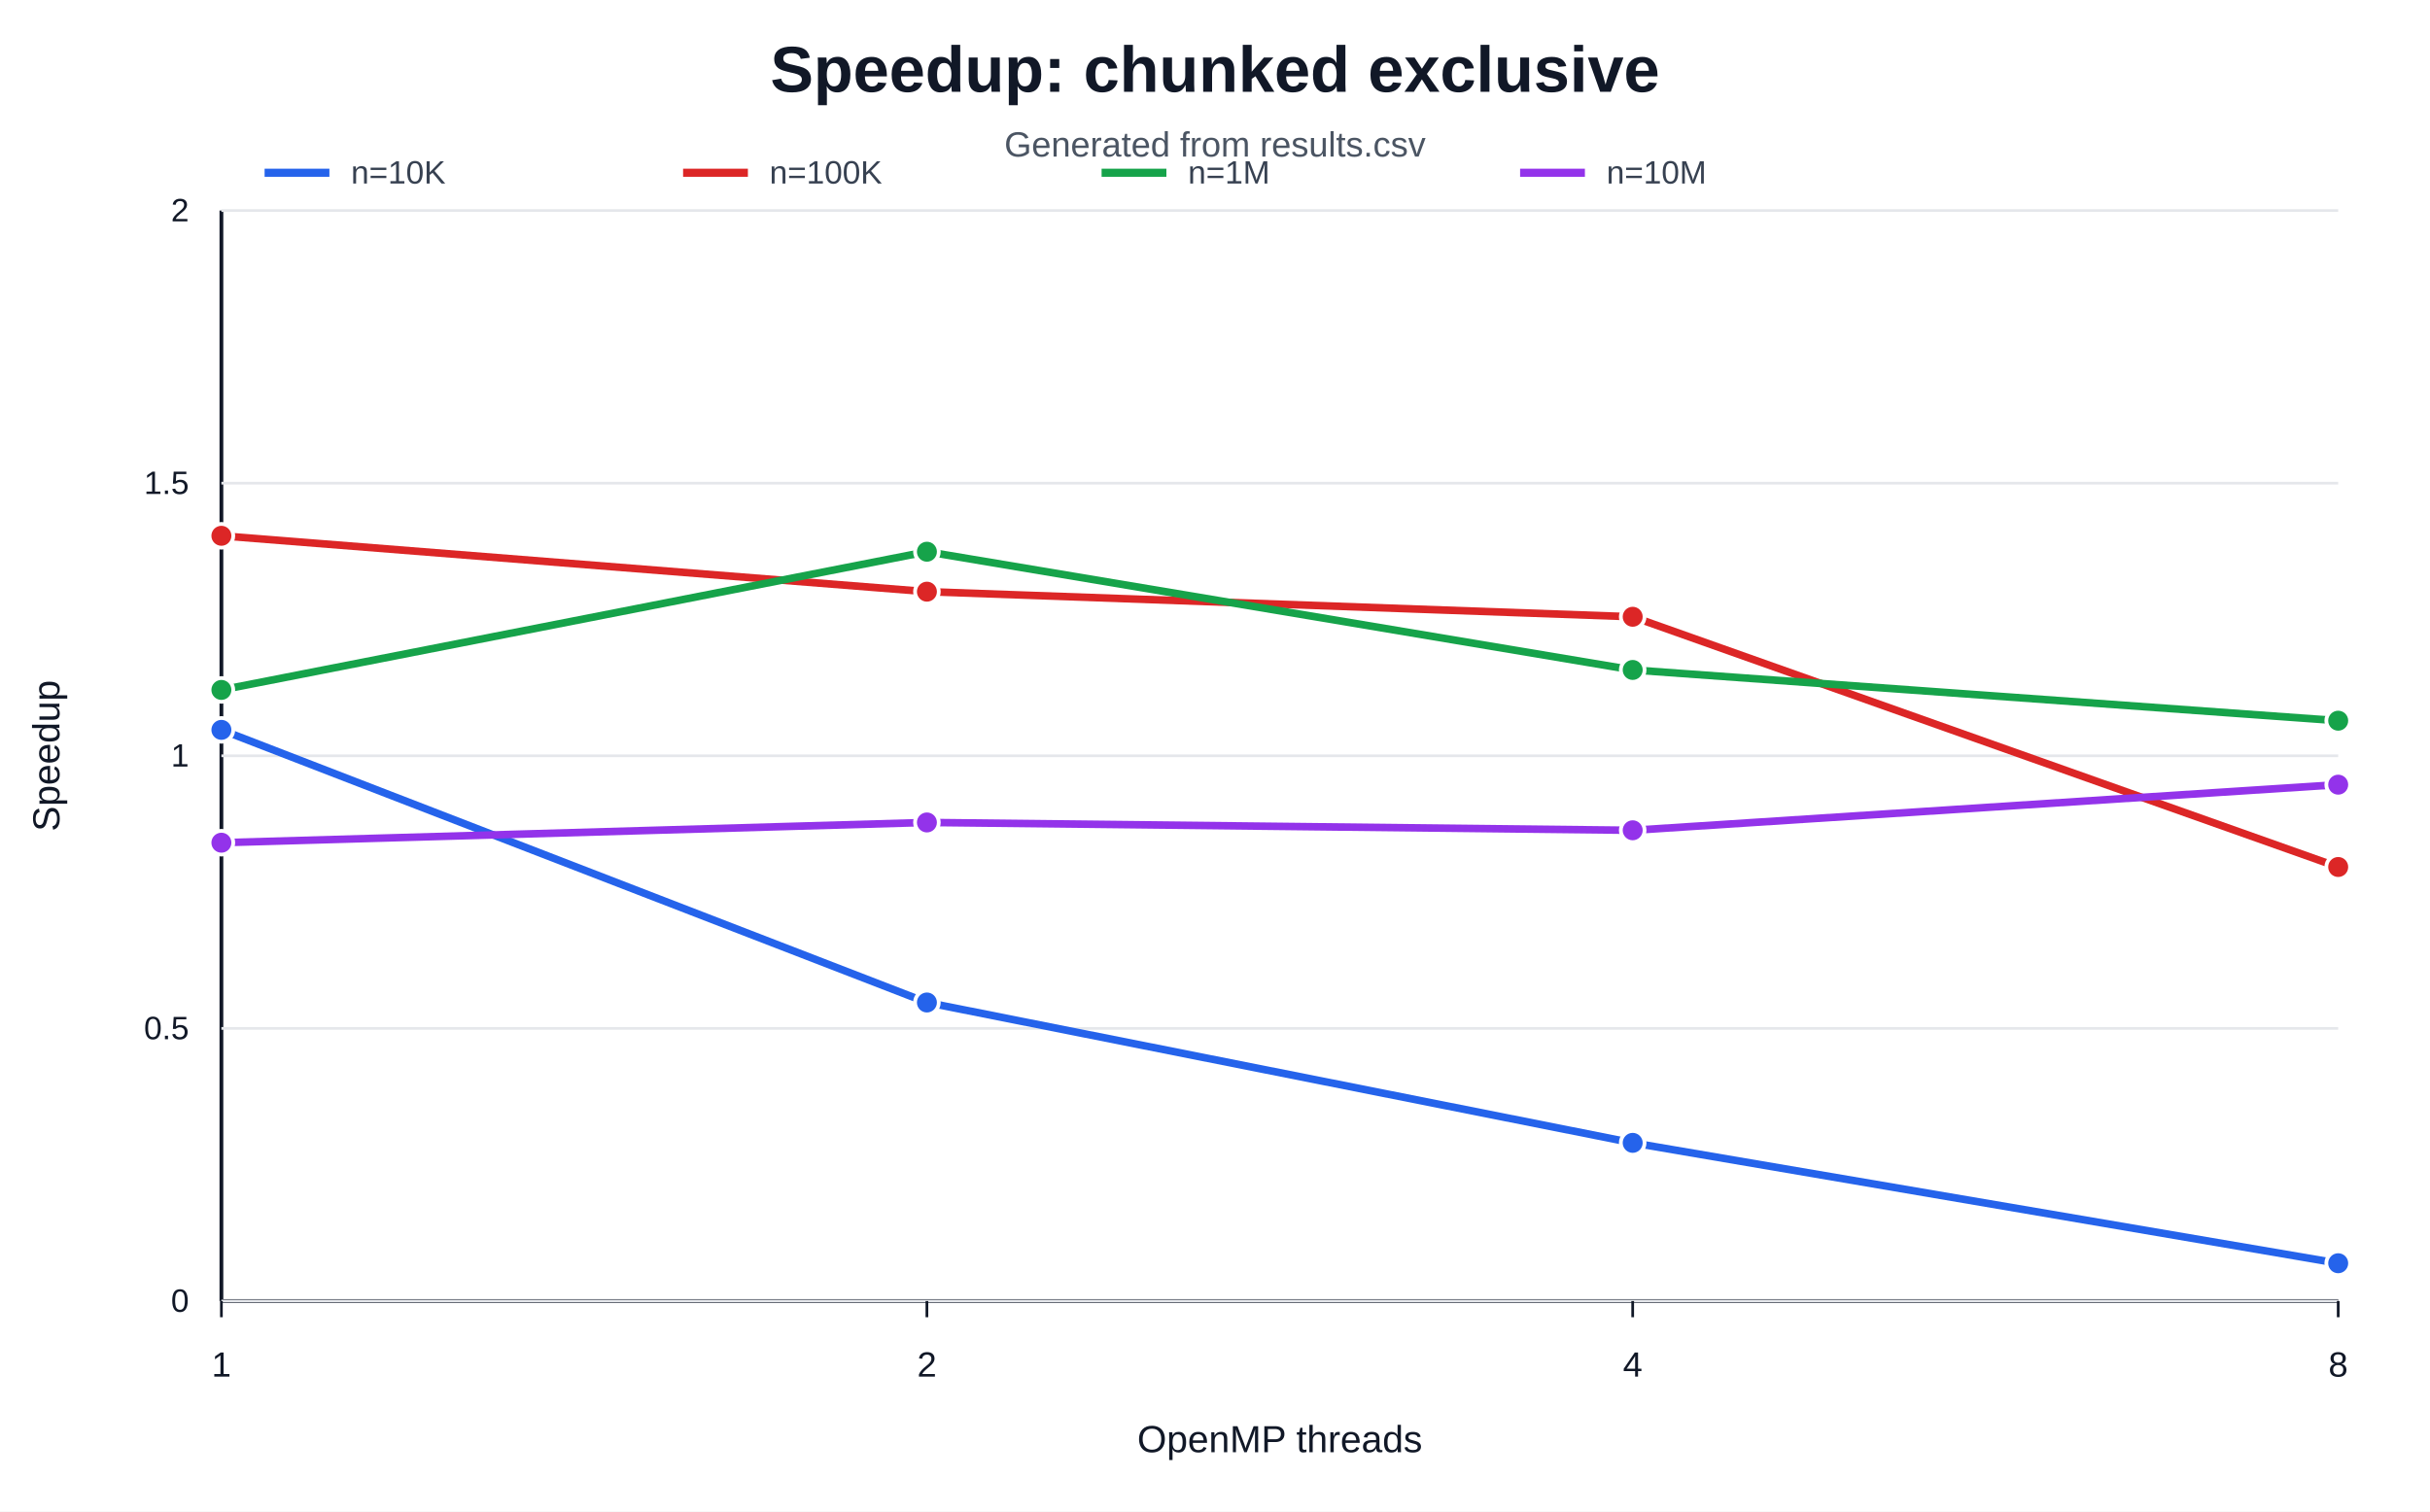
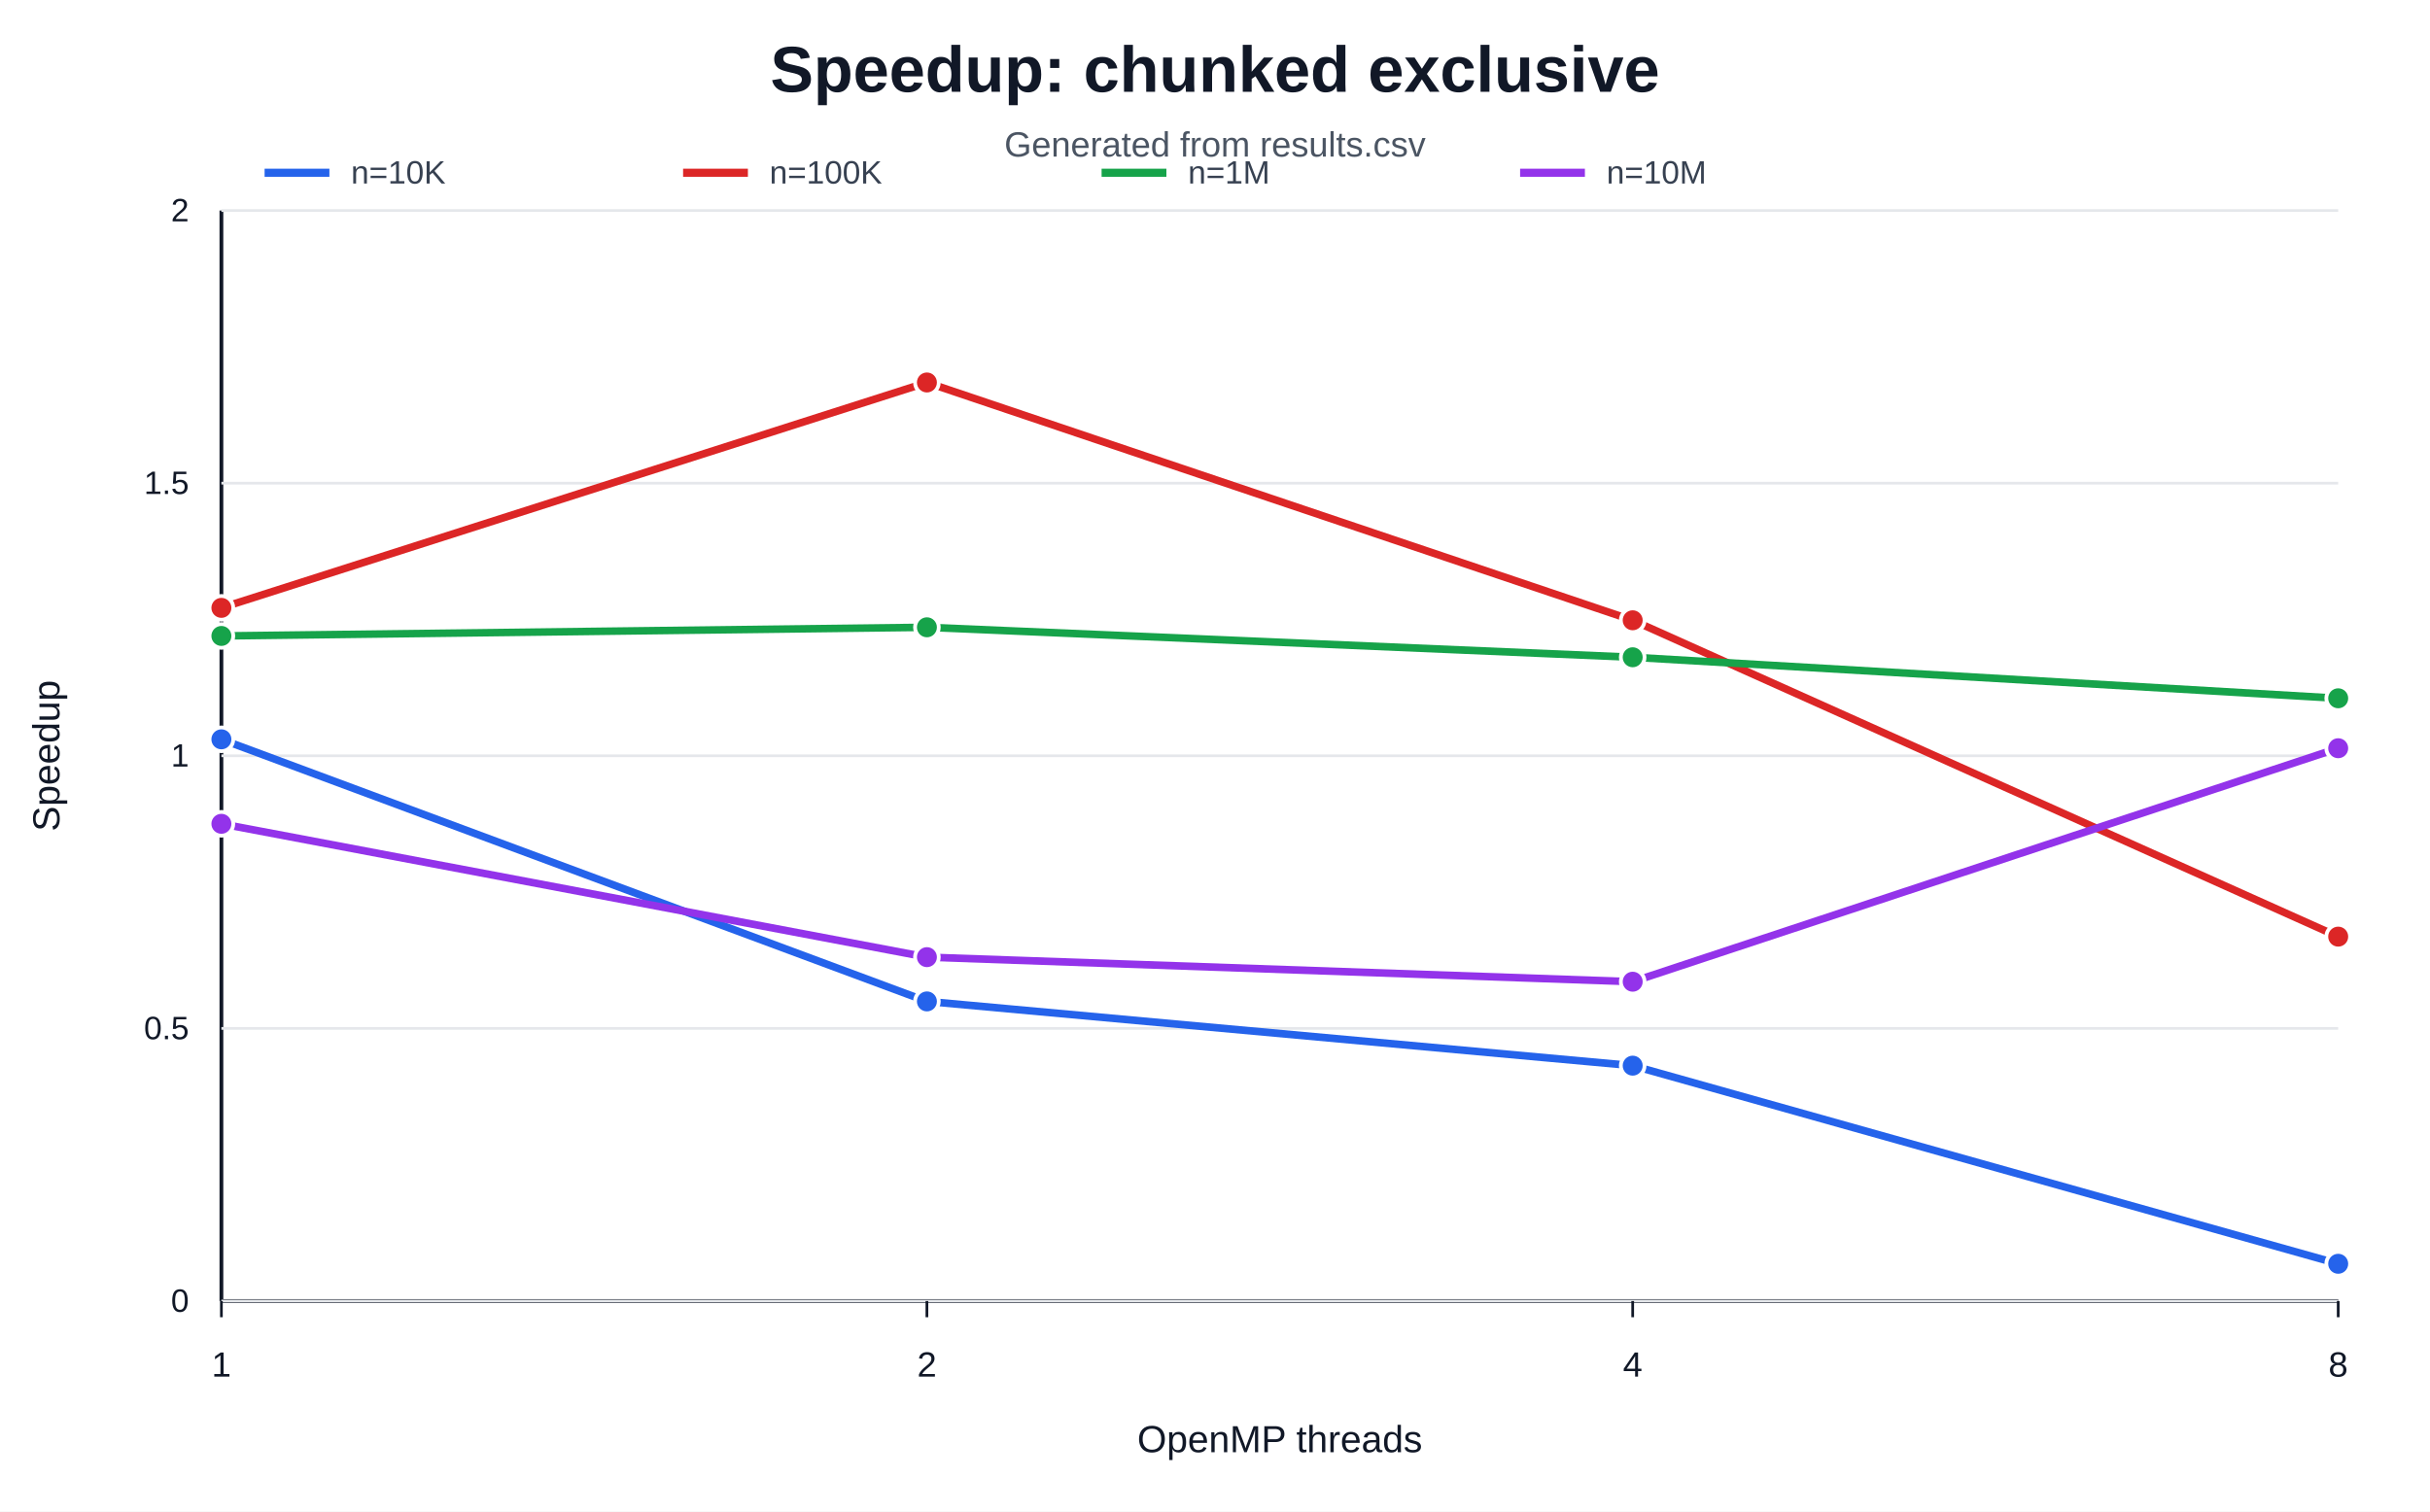
<svg xmlns="http://www.w3.org/2000/svg" width="900" height="560" viewBox="0 0 900 560">
  <rect width="100%" height="100%" fill="#ffffff" />
  <text x="450.0" y="34.0" text-anchor="middle" font-family="Arial, sans-serif" font-size="24" font-weight="700" fill="#111827">Speedup: chunked exclusive</text>
  <text x="450.0" y="58.0" text-anchor="middle" font-family="Arial, sans-serif" font-size="13" font-weight="400" fill="#4b5563">Generated from results.csv</text>
  <line x1="82" y1="78" x2="82" y2="482" stroke="#111827" stroke-width="1.4" />
  <line x1="82" y1="482" x2="866" y2="482" stroke="#111827" stroke-width="1.4" />
  <line x1="82" y1="482.0" x2="866" y2="482.0" stroke="#e5e7eb" stroke-width="1" />
  <text x="70.0" y="486.0" text-anchor="end" font-family="Arial, sans-serif" font-size="12" font-weight="400" fill="#111827">0</text>
  <line x1="82" y1="381.0" x2="866" y2="381.0" stroke="#e5e7eb" stroke-width="1" />
  <text x="70.0" y="385.0" text-anchor="end" font-family="Arial, sans-serif" font-size="12" font-weight="400" fill="#111827">0.5</text>
  <line x1="82" y1="280.0" x2="866" y2="280.0" stroke="#e5e7eb" stroke-width="1" />
  <text x="70.0" y="284.0" text-anchor="end" font-family="Arial, sans-serif" font-size="12" font-weight="400" fill="#111827">1</text>
  <line x1="82" y1="179.0" x2="866" y2="179.0" stroke="#e5e7eb" stroke-width="1" />
  <text x="70.0" y="183.0" text-anchor="end" font-family="Arial, sans-serif" font-size="12" font-weight="400" fill="#111827">1.5</text>
  <line x1="82" y1="78.0" x2="866" y2="78.0" stroke="#e5e7eb" stroke-width="1" />
  <text x="70.0" y="82.0" text-anchor="end" font-family="Arial, sans-serif" font-size="12" font-weight="400" fill="#111827">2</text>
  <line x1="82.0" y1="482" x2="82.0" y2="488" stroke="#111827" stroke-width="1" />
  <text x="82.0" y="510.0" text-anchor="middle" font-family="Arial, sans-serif" font-size="13" font-weight="400" fill="#111827">1</text>
  <line x1="343.3" y1="482" x2="343.3" y2="488" stroke="#111827" stroke-width="1" />
  <text x="343.3" y="510.0" text-anchor="middle" font-family="Arial, sans-serif" font-size="13" font-weight="400" fill="#111827">2</text>
  <line x1="604.7" y1="482" x2="604.7" y2="488" stroke="#111827" stroke-width="1" />
  <text x="604.7" y="510.0" text-anchor="middle" font-family="Arial, sans-serif" font-size="13" font-weight="400" fill="#111827">4</text>
  <line x1="866.0" y1="482" x2="866.0" y2="488" stroke="#111827" stroke-width="1" />
  <text x="866.0" y="510.0" text-anchor="middle" font-family="Arial, sans-serif" font-size="13" font-weight="400" fill="#111827">8</text>
  <text x="474.0" y="538.0" text-anchor="middle" font-family="Arial, sans-serif" font-size="14" font-weight="400" fill="#111827">OpenMP threads</text>
  <text x="22" y="280.0" text-anchor="middle" font-family="Arial, sans-serif" font-size="14" fill="#111827" transform="rotate(-90 22 280.0)">Speedup</text>
-   <path d="M 82.0 270.4 L 343.3 371.4 L 604.7 423.4 L 866.0 468.0" fill="none" stroke="#2563eb" stroke-width="2.8" stroke-linejoin="round" stroke-linecap="round" />
-   <circle cx="82.0" cy="270.4" r="4.4" fill="#2563eb" stroke="#ffffff" stroke-width="1.4" />
-   <circle cx="343.3" cy="371.4" r="4.4" fill="#2563eb" stroke="#ffffff" stroke-width="1.4" />
-   <circle cx="604.7" cy="423.4" r="4.4" fill="#2563eb" stroke="#ffffff" stroke-width="1.4" />
-   <circle cx="866.0" cy="468.0" r="4.4" fill="#2563eb" stroke="#ffffff" stroke-width="1.4" />
+   <path d="M 82.0 273.9 L 343.3 371.0 L 604.7 394.8 L 866.0 468.2" fill="none" stroke="#2563eb" stroke-width="2.8" stroke-linejoin="round" stroke-linecap="round" />
+   <circle cx="82.0" cy="273.9" r="4.4" fill="#2563eb" stroke="#ffffff" stroke-width="1.4" />
+   <circle cx="343.3" cy="371.0" r="4.4" fill="#2563eb" stroke="#ffffff" stroke-width="1.4" />
+   <circle cx="604.7" cy="394.8" r="4.4" fill="#2563eb" stroke="#ffffff" stroke-width="1.4" />
+   <circle cx="866.0" cy="468.2" r="4.4" fill="#2563eb" stroke="#ffffff" stroke-width="1.4" />
  <line x1="98" y1="64" x2="122" y2="64" stroke="#2563eb" stroke-width="3" />
  <text x="130.0" y="68.0" text-anchor="start" font-family="Arial, sans-serif" font-size="12" font-weight="400" fill="#374151">n=10K</text>
-   <path d="M 82.0 198.5 L 343.3 219.2 L 604.7 228.5 L 866.0 321.2" fill="none" stroke="#dc2626" stroke-width="2.8" stroke-linejoin="round" stroke-linecap="round" />
-   <circle cx="82.0" cy="198.5" r="4.4" fill="#dc2626" stroke="#ffffff" stroke-width="1.4" />
-   <circle cx="343.3" cy="219.2" r="4.4" fill="#dc2626" stroke="#ffffff" stroke-width="1.4" />
-   <circle cx="604.7" cy="228.5" r="4.4" fill="#dc2626" stroke="#ffffff" stroke-width="1.4" />
-   <circle cx="866.0" cy="321.2" r="4.4" fill="#dc2626" stroke="#ffffff" stroke-width="1.4" />
+   <path d="M 82.0 225.2 L 343.3 141.7 L 604.7 229.8 L 866.0 347.0" fill="none" stroke="#dc2626" stroke-width="2.8" stroke-linejoin="round" stroke-linecap="round" />
+   <circle cx="82.0" cy="225.2" r="4.4" fill="#dc2626" stroke="#ffffff" stroke-width="1.4" />
+   <circle cx="343.3" cy="141.7" r="4.4" fill="#dc2626" stroke="#ffffff" stroke-width="1.4" />
+   <circle cx="604.7" cy="229.8" r="4.4" fill="#dc2626" stroke="#ffffff" stroke-width="1.4" />
+   <circle cx="866.0" cy="347.0" r="4.4" fill="#dc2626" stroke="#ffffff" stroke-width="1.4" />
  <line x1="253" y1="64" x2="277" y2="64" stroke="#dc2626" stroke-width="3" />
  <text x="285.0" y="68.0" text-anchor="start" font-family="Arial, sans-serif" font-size="12" font-weight="400" fill="#374151">n=100K</text>
-   <path d="M 82.0 255.6 L 343.3 204.4 L 604.7 248.2 L 866.0 267.0" fill="none" stroke="#16a34a" stroke-width="2.8" stroke-linejoin="round" stroke-linecap="round" />
-   <circle cx="82.0" cy="255.6" r="4.4" fill="#16a34a" stroke="#ffffff" stroke-width="1.4" />
-   <circle cx="343.3" cy="204.4" r="4.4" fill="#16a34a" stroke="#ffffff" stroke-width="1.4" />
-   <circle cx="604.7" cy="248.2" r="4.4" fill="#16a34a" stroke="#ffffff" stroke-width="1.4" />
-   <circle cx="866.0" cy="267.0" r="4.4" fill="#16a34a" stroke="#ffffff" stroke-width="1.4" />
+   <path d="M 82.0 235.6 L 343.3 232.4 L 604.7 243.5 L 866.0 258.7" fill="none" stroke="#16a34a" stroke-width="2.8" stroke-linejoin="round" stroke-linecap="round" />
+   <circle cx="82.0" cy="235.6" r="4.4" fill="#16a34a" stroke="#ffffff" stroke-width="1.4" />
+   <circle cx="343.3" cy="232.4" r="4.4" fill="#16a34a" stroke="#ffffff" stroke-width="1.4" />
+   <circle cx="604.7" cy="243.5" r="4.4" fill="#16a34a" stroke="#ffffff" stroke-width="1.4" />
+   <circle cx="866.0" cy="258.7" r="4.4" fill="#16a34a" stroke="#ffffff" stroke-width="1.4" />
  <line x1="408" y1="64" x2="432" y2="64" stroke="#16a34a" stroke-width="3" />
  <text x="440.0" y="68.0" text-anchor="start" font-family="Arial, sans-serif" font-size="12" font-weight="400" fill="#374151">n=1M</text>
-   <path d="M 82.0 312.2 L 343.3 304.7 L 604.7 307.6 L 866.0 290.7" fill="none" stroke="#9333ea" stroke-width="2.8" stroke-linejoin="round" stroke-linecap="round" />
-   <circle cx="82.0" cy="312.2" r="4.4" fill="#9333ea" stroke="#ffffff" stroke-width="1.4" />
-   <circle cx="343.3" cy="304.7" r="4.4" fill="#9333ea" stroke="#ffffff" stroke-width="1.4" />
-   <circle cx="604.7" cy="307.6" r="4.4" fill="#9333ea" stroke="#ffffff" stroke-width="1.4" />
-   <circle cx="866.0" cy="290.7" r="4.4" fill="#9333ea" stroke="#ffffff" stroke-width="1.4" />
+   <path d="M 82.0 305.2 L 343.3 354.6 L 604.7 363.7 L 866.0 277.2" fill="none" stroke="#9333ea" stroke-width="2.8" stroke-linejoin="round" stroke-linecap="round" />
+   <circle cx="82.0" cy="305.2" r="4.4" fill="#9333ea" stroke="#ffffff" stroke-width="1.4" />
+   <circle cx="343.3" cy="354.6" r="4.4" fill="#9333ea" stroke="#ffffff" stroke-width="1.4" />
+   <circle cx="604.7" cy="363.7" r="4.4" fill="#9333ea" stroke="#ffffff" stroke-width="1.4" />
+   <circle cx="866.0" cy="277.2" r="4.4" fill="#9333ea" stroke="#ffffff" stroke-width="1.4" />
  <line x1="563" y1="64" x2="587" y2="64" stroke="#9333ea" stroke-width="3" />
  <text x="595.0" y="68.0" text-anchor="start" font-family="Arial, sans-serif" font-size="12" font-weight="400" fill="#374151">n=10M</text>
</svg>
